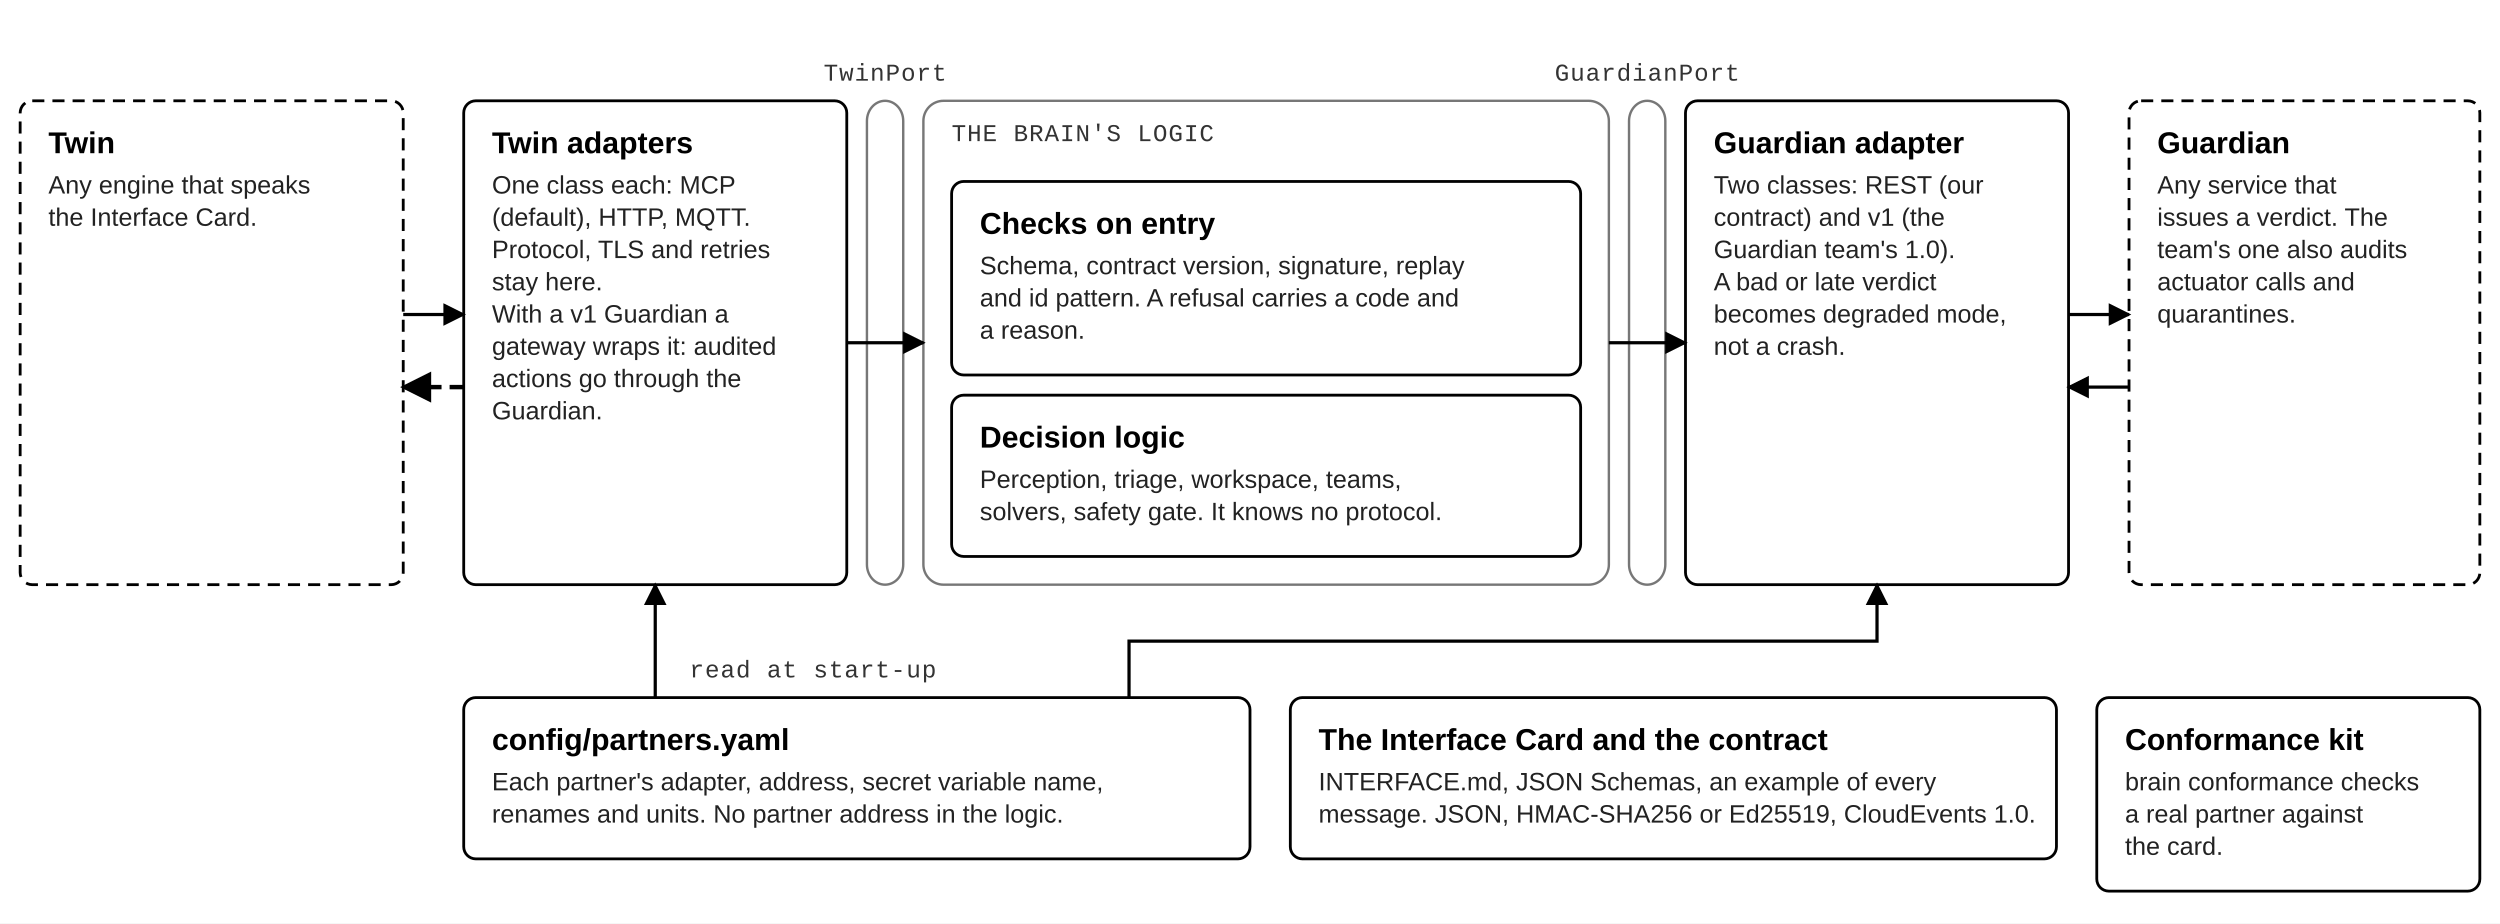
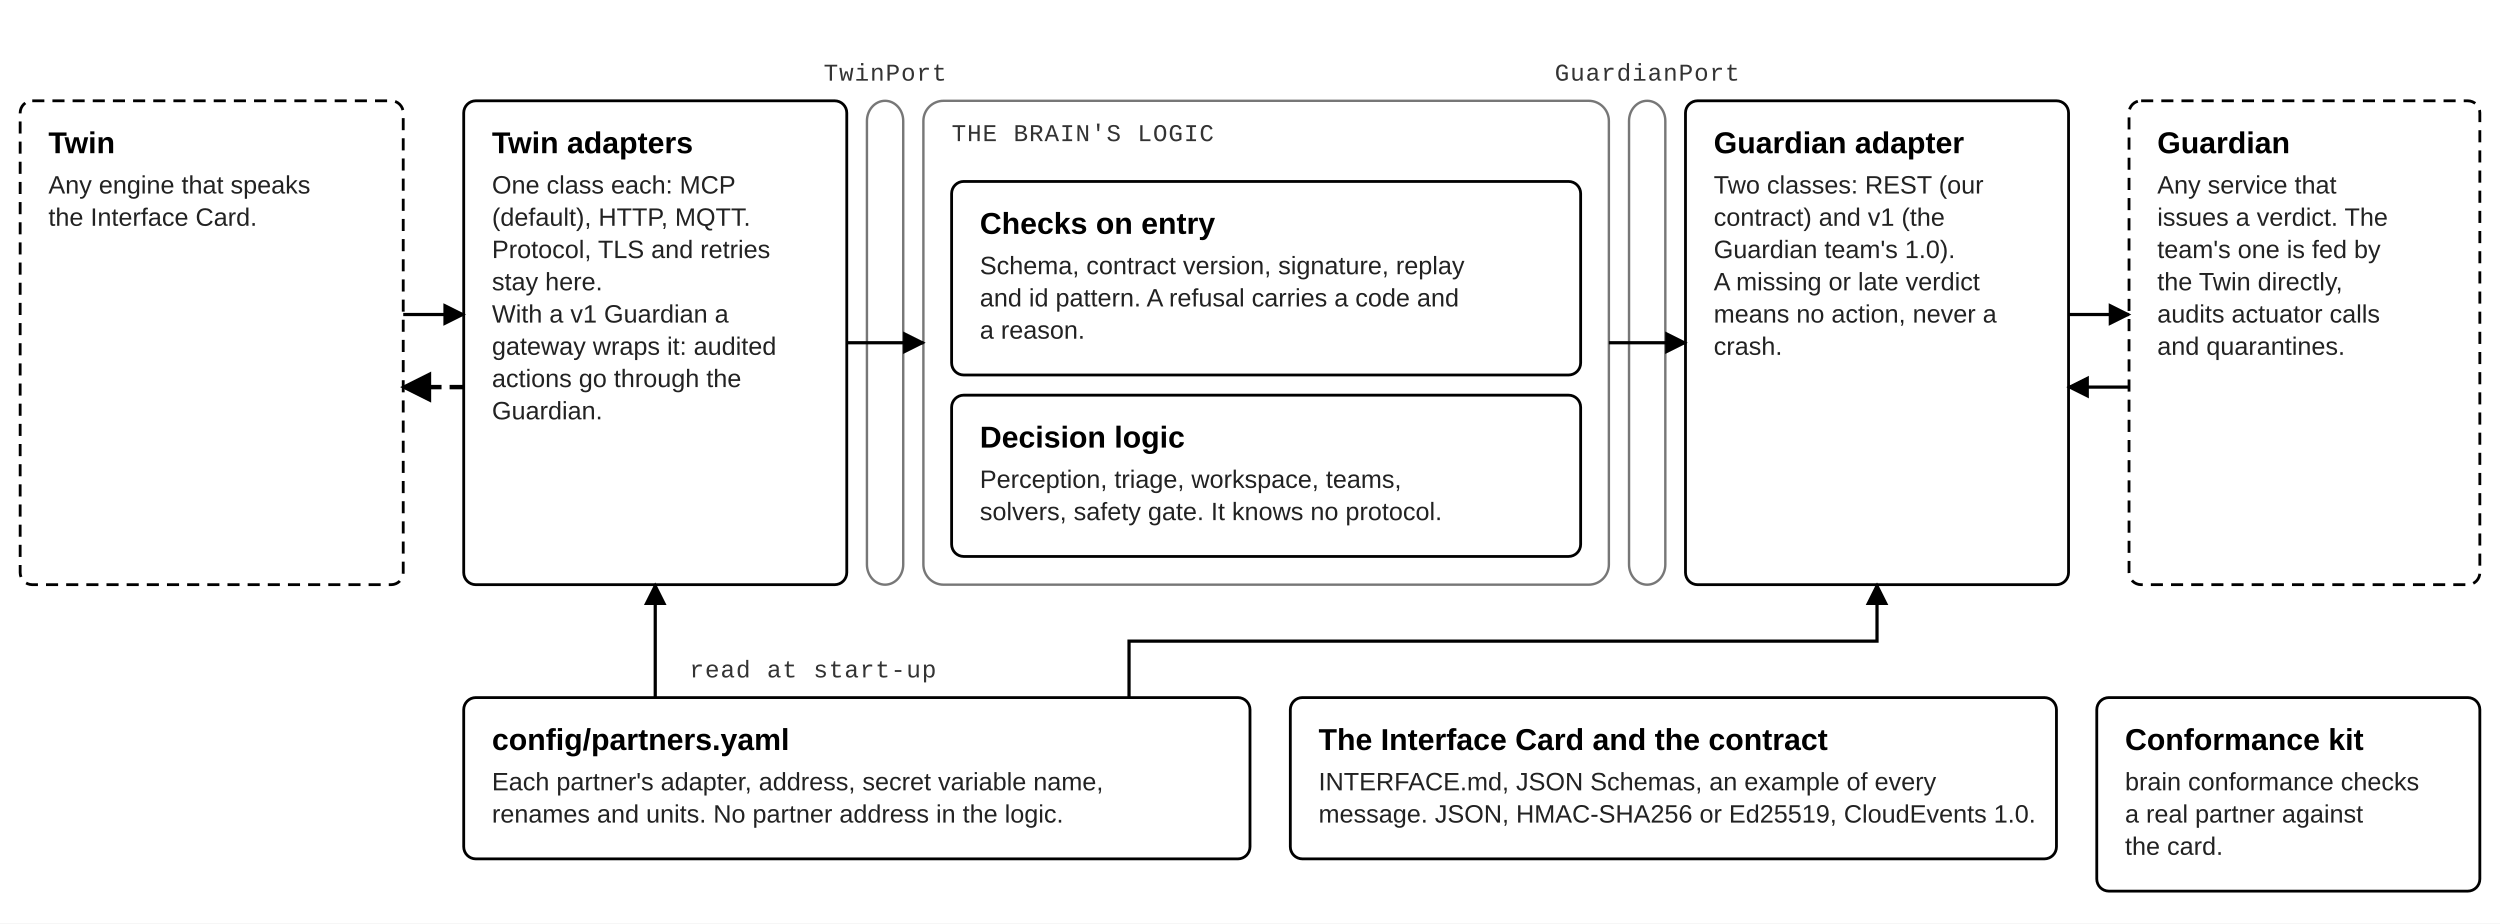
<svg xmlns="http://www.w3.org/2000/svg" role="img" aria-label="The Brain's logic in the middle, a port on each side, then the adapters and the partners, with the configuration file and the Interface Card below." viewBox="0 0 1240 458" width="1240" height="458">
  <style>
svg { font-family: Arial, Helvetica, sans-serif; }
.box, .card { fill: #fff; stroke: #000; stroke-width: 1.4; }
.box.new, .card.new { fill: #e3e3e3; }
.box.partner, .card.partner { fill: #fff; stroke-dasharray: 6 4; }
.box.gate, .card.gate { fill: #fff; stroke-width: 3.2; }
.frame { fill: none; stroke: #777; stroke-width: 1.2; }
.tile { fill: #fff; stroke: #999; stroke-width: 1; }
.arrow { fill: none; stroke: #000; stroke-width: 1.6; }
.arrow.ember { stroke-dasharray: 7 4; stroke-width: 2.2; }
.headfill, .headember { fill: #000; }
.t { font: 700 15px Arial, Helvetica, sans-serif; fill: #000; }
.s { font: 400 12.5px Arial, Helvetica, sans-serif; fill: #222; }
.k { font: 400 12px "Courier New", monospace; fill: #333; letter-spacing: .04em; }
.an { font: 400 12px Arial, Helvetica, sans-serif; fill: #333; text-transform: uppercase; letter-spacing: .06em; }
.cortex { fill: #f1f1f1; stroke: #000; stroke-width: 1.4; }
.cbl { fill: #f1f1f1; stroke: #000; stroke-width: 1.2; stroke-dasharray: 3 4; }
.stem { fill: #f1f1f1; stroke: #000; stroke-width: 1.2; }
.wire { fill: none; stroke: #444; stroke-width: 1.5; }
.wire.out { stroke: #000; stroke-width: 2.4; stroke-dasharray: 7 4; }
.tipfill { fill: #000; }
.dot { fill: #555; stroke: #000; stroke-width: 1; }
.dot.gate { fill: #000; }
.dot.agent { fill: #fff; stroke-width: 2.4; }
.dot.twin { fill: #fff; stroke-dasharray: 3 2; }
image { filter: grayscale(1) contrast(1.1); }
</style>
  <rect width="100%" height="100%" fill="#fff" />
  <defs>
    <marker id="head" viewBox="0 0 10 10" refX="9" refY="5" markerWidth="7" markerHeight="7" orient="auto-start-reverse">
      <path d="M0 0L10 5L0 10z" class="headfill" />
    </marker>
    <marker id="headember" viewBox="0 0 10 10" refX="9" refY="5" markerWidth="7" markerHeight="7" orient="auto-start-reverse">
      <path d="M0 0L10 5L0 10z" class="headember" />
    </marker>
  </defs>
  <g>
    <rect class="box " x="472" y="90" width="312" height="96" rx="6" />
    <text class="t" x="486" y="116">Checks on entry</text>
    <text class="s" x="486" y="136">Schema, contract version, signature, replay</text>
    <text class="s" x="486" y="152">and id pattern. A refusal carries a code and</text>
    <text class="s" x="486" y="168">a reason.</text>
  </g>
  <g>
    <rect class="box " x="472" y="196" width="312" height="80" rx="6" />
    <text class="t" x="486" y="222">Decision logic</text>
    <text class="s" x="486" y="242">Perception, triage, workspace, teams,</text>
    <text class="s" x="486" y="258">solvers, safety gate. It knows no protocol.</text>
  </g>
  <rect class="frame " x="458" y="50" width="340" height="240" rx="10" />
  <text class="k" x="472" y="70">THE BRAIN'S LOGIC</text>
  <g>
    <rect class="box partner" x="10" y="50" width="190" height="240" rx="6" />
    <text class="t" x="24" y="76">Twin</text>
    <text class="s" x="24" y="96">Any engine that speaks</text>
    <text class="s" x="24" y="112">the Interface Card.</text>
  </g>
  <g>
    <rect class="box " x="230" y="50" width="190" height="240" rx="6" />
    <text class="t" x="244" y="76">Twin adapters</text>
    <text class="s" x="244" y="96">One class each: MCP</text>
    <text class="s" x="244" y="112">(default), HTTP, MQTT.</text>
    <text class="s" x="244" y="128">Protocol, TLS and retries</text>
    <text class="s" x="244" y="144">stay here.</text>
    <text class="s" x="244" y="160">With a v1 Guardian a</text>
    <text class="s" x="244" y="176">gateway wraps it: audited</text>
    <text class="s" x="244" y="192">actions go through the</text>
    <text class="s" x="244" y="208">Guardian.</text>
  </g>
  <g>
    <rect class="box " x="836" y="50" width="190" height="240" rx="6" />
    <text class="t" x="850" y="76">Guardian adapter</text>
    <text class="s" x="850" y="96">Two classes: REST (our</text>
    <text class="s" x="850" y="112">contract) and v1 (the</text>
    <text class="s" x="850" y="128">Guardian team's 1.0).</text>
-     <text class="s" x="850" y="144">A bad or late verdict</text>
-     <text class="s" x="850" y="160">becomes degraded mode,</text>
-     <text class="s" x="850" y="176">not a crash.</text>
+     <text class="s" x="850" y="144">A missing or late verdict</text>
+     <text class="s" x="850" y="160">means no action, never a</text>
+     <text class="s" x="850" y="176">crash.</text>
  </g>
  <g>
    <rect class="box partner" x="1056" y="50" width="174" height="240" rx="6" />
    <text class="t" x="1070" y="76">Guardian</text>
    <text class="s" x="1070" y="96">Any service that</text>
    <text class="s" x="1070" y="112">issues a verdict. The</text>
-     <text class="s" x="1070" y="128">team's one also audits</text>
-     <text class="s" x="1070" y="144">actuator calls and</text>
-     <text class="s" x="1070" y="160">quarantines.</text>
+     <text class="s" x="1070" y="128">team's one is fed by</text>
+     <text class="s" x="1070" y="144">the Twin directly,</text>
+     <text class="s" x="1070" y="160">audits actuator calls</text>
+     <text class="s" x="1070" y="176">and quarantines.</text>
  </g>
  <rect class="frame " x="430" y="50" width="18" height="240" rx="10" />
  <text class="k" x="439" y="40" text-anchor="middle">TwinPort</text>
  <rect class="frame " x="808" y="50" width="18" height="240" rx="10" />
  <text class="k" x="817" y="40" text-anchor="middle">GuardianPort</text>
  <path class="arrow " d="M200 156 H230" marker-end="url(#head)" />
  <path class="arrow ember" d="M230 192 H200" marker-end="url(#headember)" />
  <path class="arrow " d="M420 170 H458" marker-end="url(#head)" />
  <path class="arrow " d="M798 170 H836" marker-end="url(#head)" />
  <path class="arrow " d="M1026 156 H1056" marker-end="url(#head)" />
  <path class="arrow " d="M1056 192 H1026" marker-end="url(#head)" />
  <g>
    <rect class="box " x="230" y="346" width="390" height="80" rx="6" />
    <text class="t" x="244" y="372">config/partners.yaml</text>
    <text class="s" x="244" y="392">Each partner's adapter, address, secret variable name,</text>
    <text class="s" x="244" y="408">renames and units. No partner address in the logic.</text>
  </g>
  <g>
    <rect class="box " x="640" y="346" width="380" height="80" rx="6" />
    <text class="t" x="654" y="372">The Interface Card and the contract</text>
    <text class="s" x="654" y="392">INTERFACE.md, JSON Schemas, an example of every</text>
    <text class="s" x="654" y="408">message. JSON, HMAC-SHA256 or Ed25519, CloudEvents 1.0.</text>
  </g>
  <g>
    <rect class="box " x="1040" y="346" width="190" height="96" rx="6" />
    <text class="t" x="1054" y="372">Conformance kit</text>
    <text class="s" x="1054" y="392">brain conformance checks</text>
    <text class="s" x="1054" y="408">a real partner against</text>
    <text class="s" x="1054" y="424">the card.</text>
  </g>
  <path class="arrow " d="M325 346 V290" marker-end="url(#head)" />
  <path class="arrow " d="M560 346 V318 H931 V290" marker-end="url(#head)" />
  <text class="k" x="342" y="336" text-anchor="start">read at start-up</text>
</svg>
